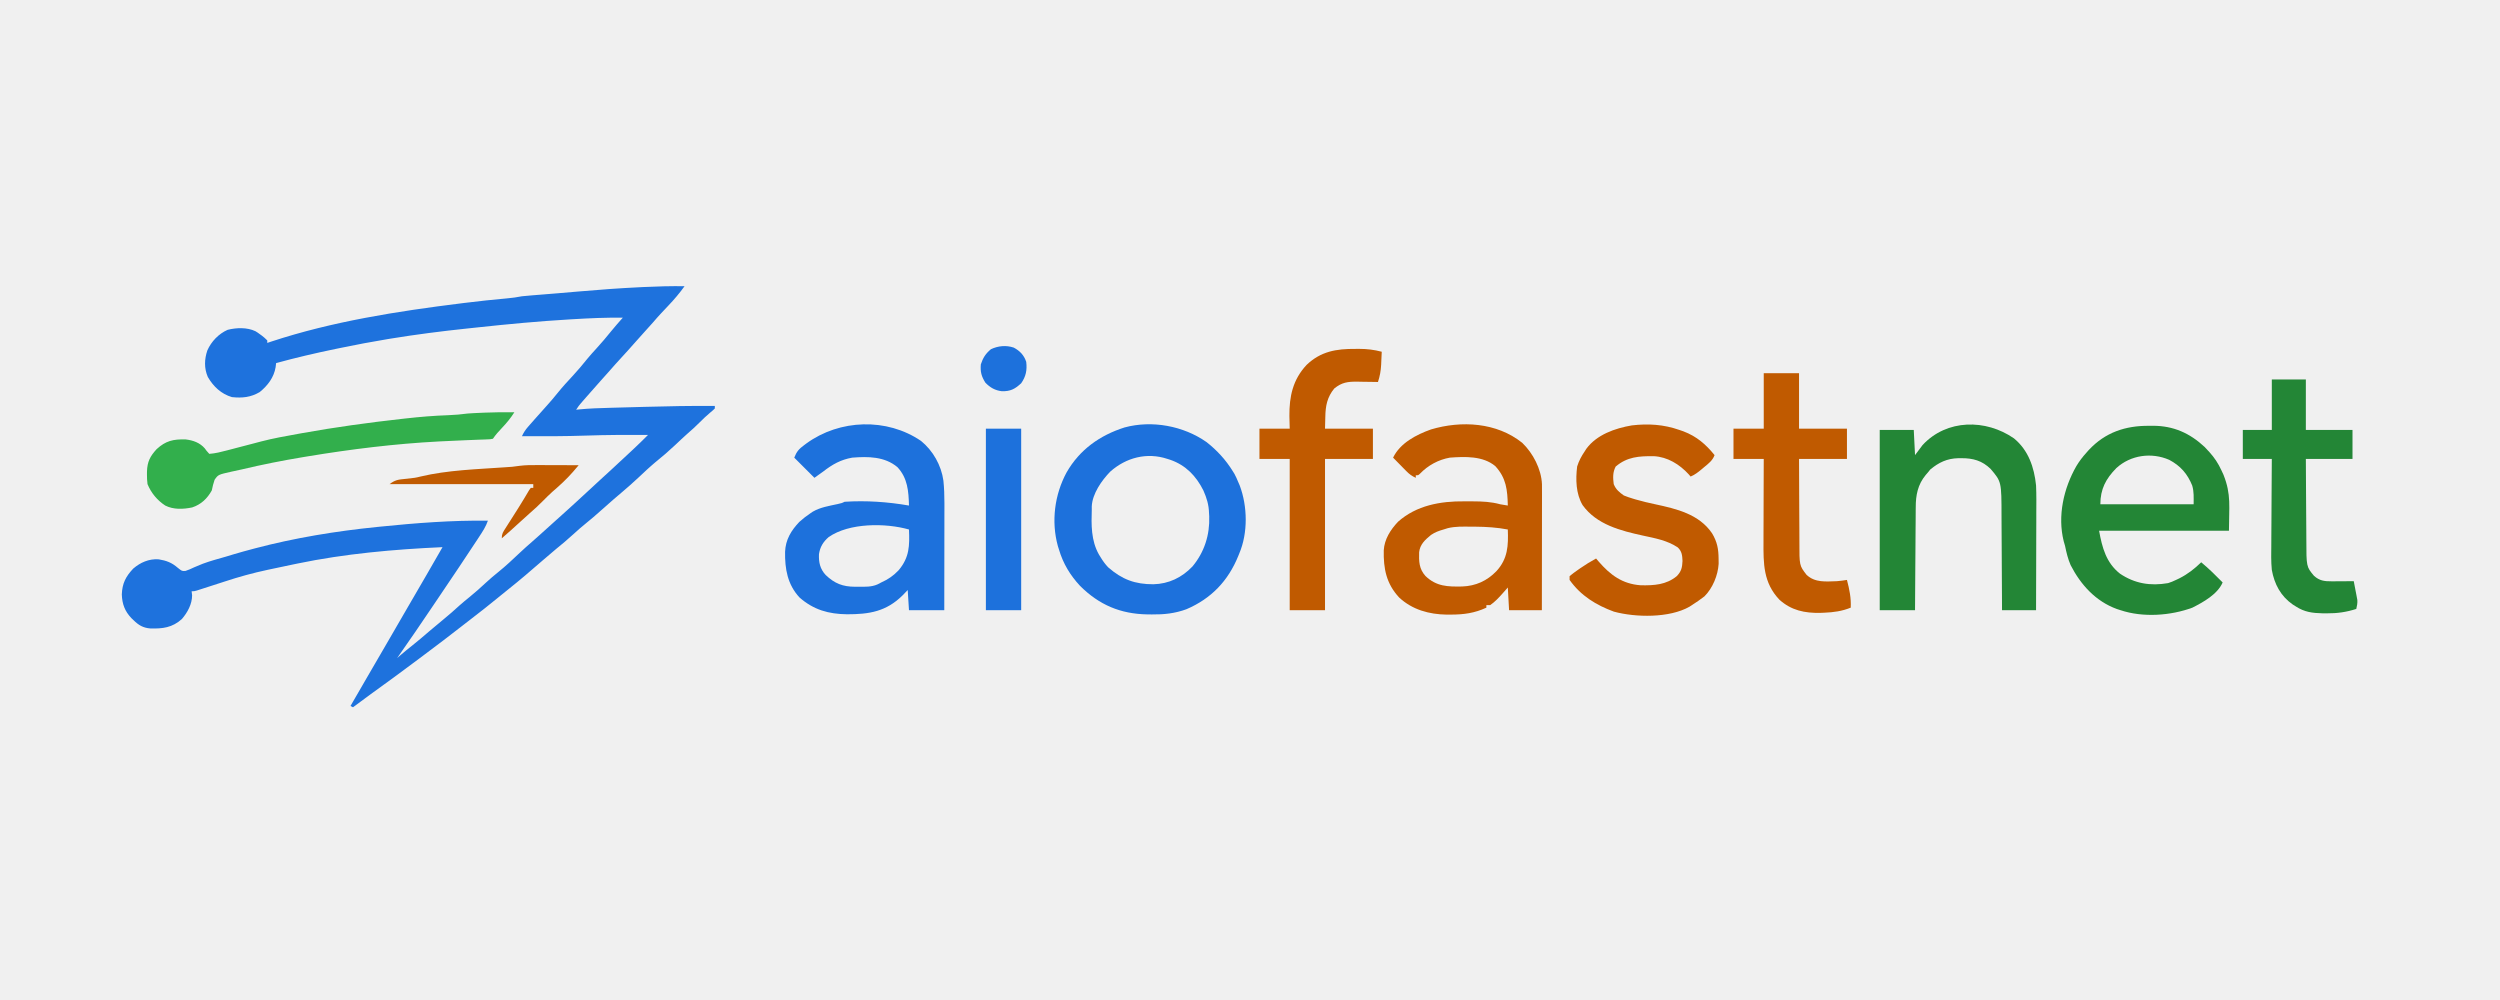
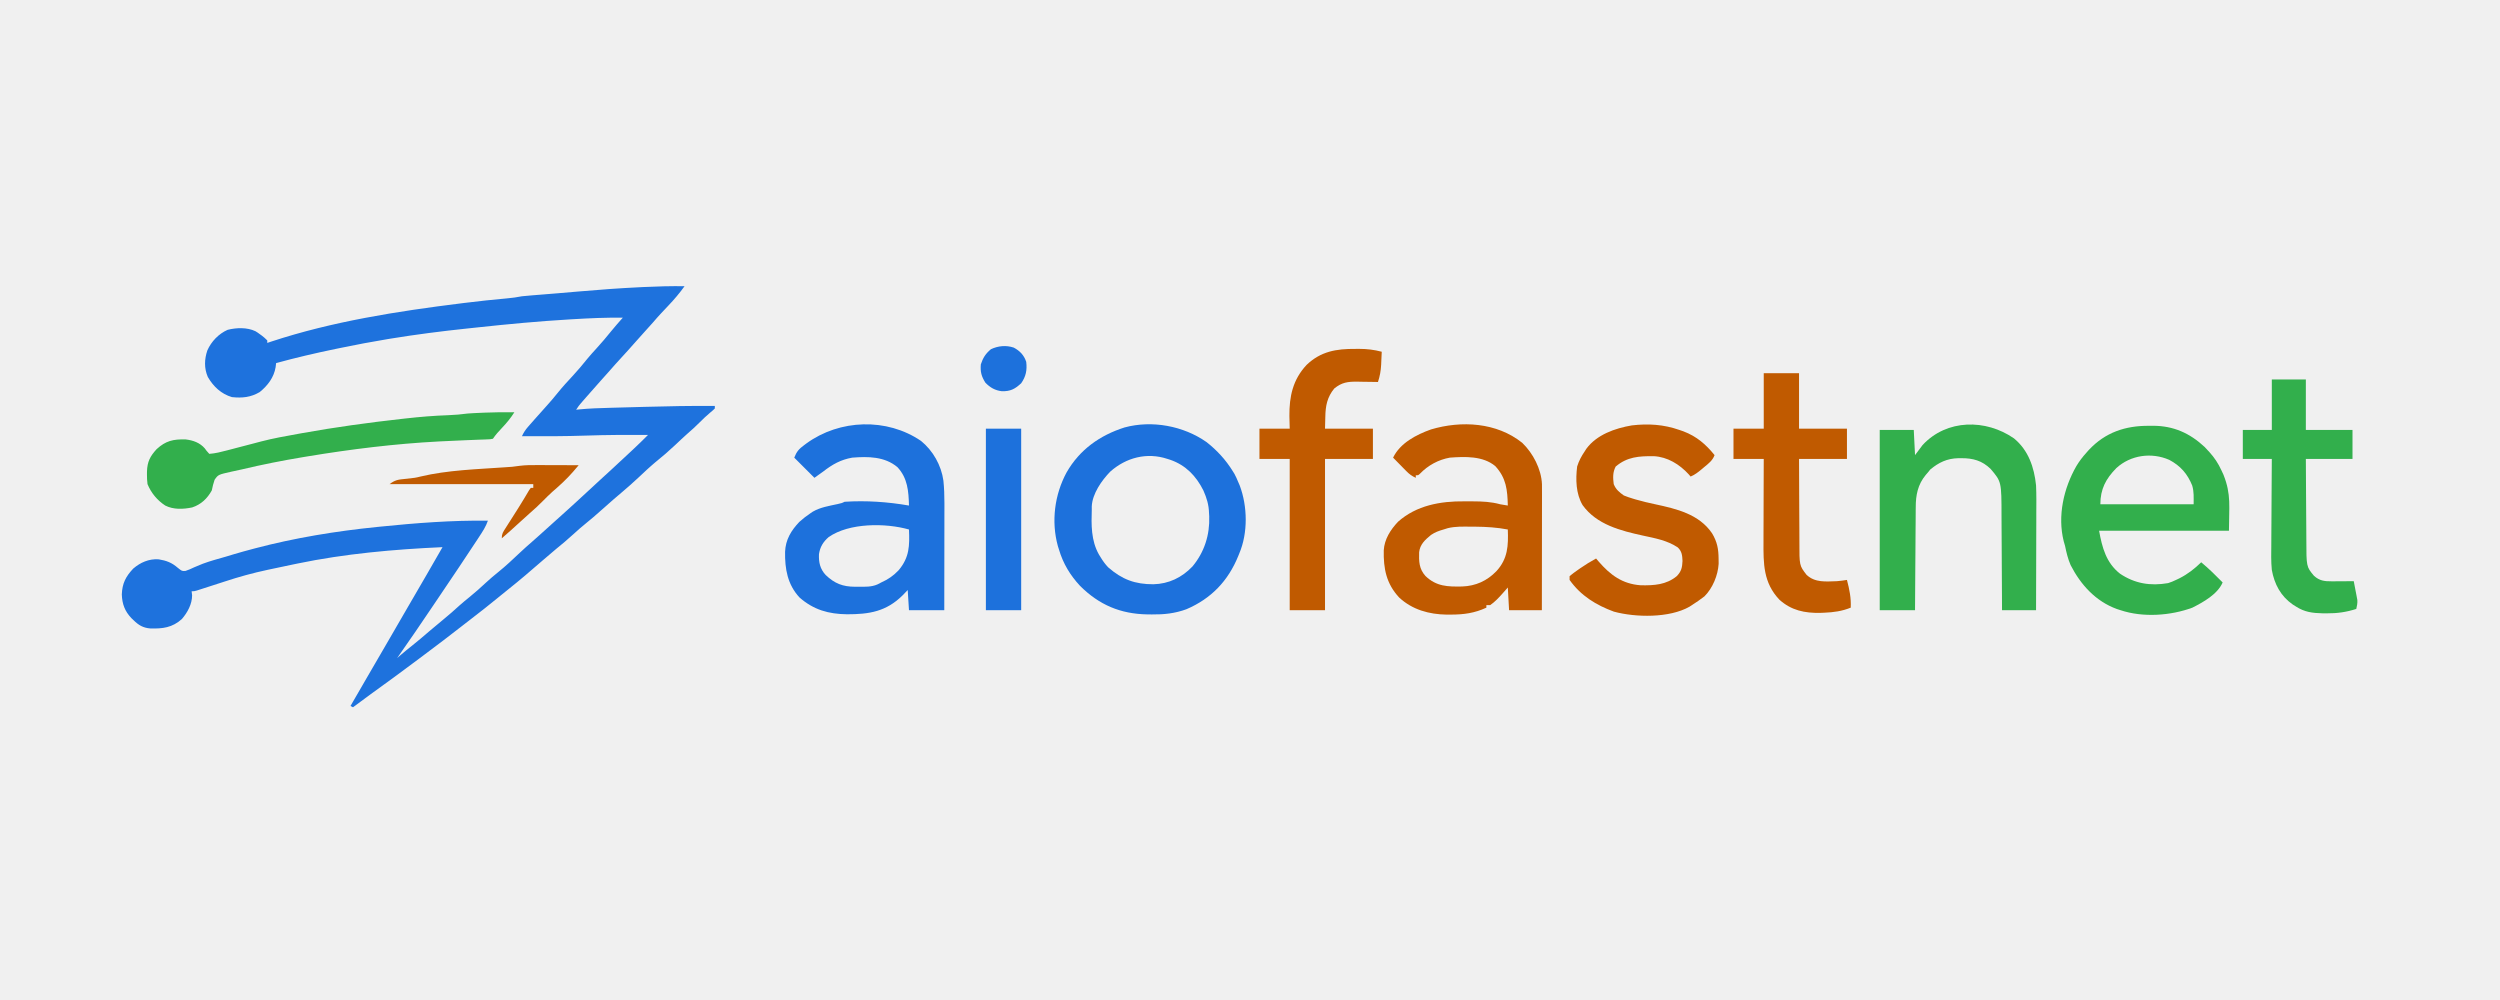
<svg xmlns="http://www.w3.org/2000/svg" version="1.1" width="1983" height="793" viewBox="0 0 1983 793">
  <defs>
    <style>
/* Dark enough for light backgrounds and bright enough for dark backgrounds. */
g[mask="url(#letter-counters)"] &gt; path[fill="#1D71DC"],
g[mask="url(#letter-counters)"] &gt; path[fill="#1A6FDC"],
g[mask="url(#letter-counters)"] &gt; path[fill="#1E73DE"] {
  fill: #1D71DC;
}
g[mask="url(#letter-counters)"] &gt; path[fill="#30AF4C"],
g[mask="url(#letter-counters)"] &gt; path[fill="#32B04C"],
g[mask="url(#letter-counters)"] &gt; path[fill="#31AF4C"],
g[mask="url(#letter-counters)"] &gt; path[fill="#32B04D"] {
  fill: #C05A00;
}
g[mask="url(#letter-counters)"] &gt; path[fill="#68AFE8"],
g[mask="url(#letter-counters)"] &gt; path[fill="#61A8E4"],
g[mask="url(#letter-counters)"] &gt; path[fill="#5A9FDE"] {
-   fill: #238636;
+   fill: #32AF4C;
}
g[mask="url(#letter-counters)"] &gt; path[fill="#F8CC10"] {
  fill: #C05A00;
}
</style>
    <mask id="letter-counters" maskUnits="userSpaceOnUse" x="0" y="0" width="1983" height="793">
      <rect width="1983" height="793" fill="white" />
      <path d="M0 0 C0.388 0.122 0.388 0.122 2.352 0.742 C14.592 5.024 22.756 13.568 28.504 24.988 C31.19 31.011 32.829 36.414 33 43 C33.05 43.828 33.101 44.655 33.152 45.508 C33.689 60.242 29.32 73.969 19.875 85.312 C11.456 94.144 1.068 99.134 -11.117 99.432 C-25.671 99.465 -35.868 95.705 -47 86 C-49.368 83.507 -51.228 80.941 -53 78 C-53.461 77.251 -53.923 76.502 -54.398 75.73 C-60.585 64.662 -60.403 52.372 -60 40 C-60.005 39.263 -60.01 38.525 -60.016 37.766 C-59.583 27.652 -52.145 17.1 -45.379 10.117 C-32.767 -1.107 -16.19 -5.397 0 0 Z" fill="black" transform="translate(926,364)" />
      <path d="M0 0 C0.536 12.827 0.415 22.055 -8.188 32.312 C-12.341 36.664 -16.523 39.573 -22 42 C-23.02 42.53 -24.039 43.06 -25.09 43.605 C-29.911 45.65 -34.777 45.438 -39.938 45.375 C-40.888 45.387 -41.839 45.398 -42.818 45.41 C-52.538 45.37 -58.958 42.854 -66.078 36.102 C-70.564 31.197 -71.659 26.017 -71.395 19.551 C-70.502 13.779 -68.076 9.797 -63.676 5.988 C-47.415 -5.335 -18.683 -5.294 0 0 Z" fill="black" transform="translate(721,420)" />
      <path d="M0 0 C1.24 0.004 2.481 0.008 3.759 0.012 C12.465 0.094 20.88 0.62 29.438 2.25 C29.9 15.098 29.473 25.383 20.438 35.25 C12.94 43.023 3.984 47.056 -6.77 47.453 C-18.297 47.651 -27.167 47.501 -35.898 39.117 C-40.987 33.408 -41.11 27.681 -40.906 20.273 C-40.193 14 -36.153 10.382 -31.48 6.566 C-28.379 4.438 -25.166 3.26 -21.562 2.25 C-20.438 1.899 -19.314 1.549 -18.156 1.188 C-12.183 -0.28 -6.114 -0.046 0 0 Z" fill="black" transform="translate(1166.562,417.75)" />
      <path d="M0 0 C8.831 4.672 14.442 11.047 18.234 20.418 C19.684 25.488 19.355 29.815 19.355 35.246 C-5.065 35.246 -29.485 35.246 -54.645 35.246 C-54.645 23.189 -50.288 14.98 -41.918 6.496 C-30.594 -3.845 -14.049 -6.142 0 0 Z" fill="black" transform="translate(1720.645,364.7539)" />
    </mask>
  </defs>
  <g mask="url(#letter-counters)">
    <path d="M0 0 C-3.976 5.53 -8.233 10.58 -12.938 15.5 C-14.182 16.817 -15.425 18.135 -16.668 19.453 C-17.251 20.071 -17.834 20.689 -18.435 21.326 C-20.789 23.844 -23.049 26.435 -25.297 29.047 C-27.494 31.566 -29.747 34.031 -32 36.5 C-34.845 39.619 -37.672 42.748 -40.438 45.938 C-43.399 49.347 -46.442 52.678 -49.5 56 C-53.15 59.965 -56.751 63.964 -60.281 68.035 C-62.205 70.234 -64.163 72.398 -66.125 74.562 C-70.109 78.981 -74.034 83.448 -77.938 87.938 C-78.505 88.589 -79.073 89.24 -79.659 89.91 C-80.193 90.526 -80.727 91.143 -81.277 91.777 C-81.516 92.052 -81.516 92.052 -82.722 93.441 C-84 95 -84 95 -86 98 C-85.393 97.934 -84.786 97.868 -84.161 97.8 C-75.742 96.954 -67.324 96.688 -58.871 96.465 C-57.312 96.422 -55.754 96.378 -54.195 96.335 C-50.933 96.244 -47.671 96.156 -44.409 96.07 C-40.312 95.962 -36.214 95.847 -32.117 95.731 C-13.407 95.202 5.28 94.845 24 95 C24 95.66 24 96.32 24 97 C22.531 98.445 22.531 98.445 20.5 100.125 C17.533 102.643 14.724 105.222 12 108 C8.935 111.106 5.762 113.988 2.453 116.828 C-0.871 119.771 -4.083 122.829 -7.312 125.875 C-12.439 130.699 -17.676 135.258 -23.18 139.652 C-27.894 143.577 -32.319 147.81 -36.793 152.004 C-40.94 155.89 -45.209 159.616 -49.53 163.307 C-51.312 164.829 -53.094 166.352 -54.875 167.875 C-55.484 168.395 -56.093 168.915 -56.72 169.451 C-60.257 172.479 -63.744 175.552 -67.188 178.688 C-70.522 181.717 -73.933 184.606 -77.438 187.438 C-81.241 190.513 -84.901 193.688 -88.5 197 C-92.87 201.019 -97.375 204.798 -101.992 208.527 C-105.507 211.417 -108.944 214.387 -112.375 217.375 C-121.525 225.338 -130.709 233.247 -140.219 240.781 C-143.075 243.06 -145.907 245.368 -148.737 247.68 C-155.261 253.007 -161.837 258.239 -168.535 263.348 C-171.878 265.898 -175.192 268.485 -178.506 271.074 C-187.007 277.713 -195.584 284.24 -204.235 290.683 C-206.767 292.572 -209.289 294.474 -211.812 296.375 C-224.069 305.563 -236.42 314.626 -248.862 323.562 C-253.619 326.983 -258.325 330.467 -263 334 C-263.66 333.67 -264.32 333.34 -265 333 C-264.327 331.837 -263.654 330.674 -262.98 329.512 C-262.541 328.753 -262.102 327.994 -261.649 327.212 C-260.658 325.501 -259.668 323.79 -258.677 322.079 C-256.221 317.837 -253.766 313.595 -251.312 309.352 C-246.311 300.702 -241.29 292.065 -236.25 283.438 C-230.674 273.89 -225.14 264.32 -219.622 254.739 C-214.714 246.224 -209.767 237.733 -204.808 229.248 C-200.492 221.858 -196.22 214.445 -192 207 C-230.341 208.718 -269.401 212.182 -307 220 C-307.385 220.079 -307.385 220.079 -309.331 220.479 C-315.602 221.769 -321.865 223.094 -328.125 224.438 C-328.978 224.619 -329.831 224.8 -330.71 224.987 C-342.344 227.477 -353.634 230.576 -364.928 234.315 C-367.812 235.268 -370.705 236.192 -373.598 237.117 C-376.376 238.01 -379.155 238.905 -381.932 239.805 C-382.382 239.949 -382.382 239.949 -384.66 240.68 C-385.45 240.935 -386.241 241.19 -387.055 241.453 C-389 242 -389 242 -391 242 C-390.876 243.072 -390.752 244.145 -390.625 245.25 C-390.637 252.186 -394.271 258.816 -398.711 263.996 C-406.263 270.847 -414.108 271.809 -423.887 271.477 C-429.455 271.025 -433.056 268.893 -437 265 C-437.581 264.447 -438.163 263.894 -438.762 263.324 C-444.025 257.781 -446.123 252.096 -446.375 244.5 C-446.066 235.861 -443.307 230.35 -437.371 224.055 C-431.665 219.11 -424.799 216.133 -417.184 216.648 C-411.085 217.63 -406.664 219.274 -402 223.375 C-398.658 226.043 -398.658 226.043 -395.852 225.859 C-393.461 225.071 -391.265 224.098 -389 223 C-387.506 222.362 -386.005 221.737 -384.5 221.125 C-383.675 220.789 -382.85 220.452 -382 220.105 C-376.072 217.921 -369.97 216.277 -363.897 214.546 C-361.631 213.894 -359.378 213.2 -357.125 212.5 C-352.441 211.095 -347.724 209.822 -343 208.562 C-342.283 208.369 -341.567 208.176 -340.829 207.977 C-309.155 199.623 -276.56 194.286 -244 191 C-243.15 190.914 -242.3 190.827 -241.424 190.738 C-212.96 187.859 -184.635 185.637 -156 186 C-157.619 190.703 -160.156 194.567 -162.875 198.688 C-163.29 199.325 -163.705 199.962 -164.133 200.619 C-173.833 215.463 -183.775 230.151 -193.691 244.851 C-195.565 247.629 -197.438 250.408 -199.311 253.188 C-208.76 267.204 -218.266 281.179 -228 295 C-227.526 294.587 -227.526 294.587 -225.125 292.5 C-222.279 290.057 -219.38 287.7 -216.438 285.375 C-211.605 281.534 -206.925 277.533 -202.253 273.5 C-198.63 270.379 -194.968 267.32 -191.25 264.312 C-186.872 260.76 -182.689 257.04 -178.523 253.242 C-175.949 250.955 -173.307 248.785 -170.625 246.625 C-166.069 242.942 -161.759 239.068 -157.474 235.08 C-154.307 232.149 -151.059 229.38 -147.688 226.688 C-141.654 221.834 -136.076 216.537 -130.445 211.23 C-127.32 208.287 -124.131 205.432 -120.879 202.629 C-116.864 199.148 -112.944 195.56 -109 192 C-107.334 190.5 -105.667 189 -104 187.5 C-103.586 187.127 -103.586 187.127 -101.488 185.238 C-99.862 183.776 -98.235 182.315 -96.605 180.855 C-90.24 175.148 -83.952 169.36 -77.678 163.553 C-74.933 161.012 -72.185 158.475 -69.438 155.938 C-68.896 155.437 -68.355 154.937 -67.797 154.422 C-64.292 151.186 -60.773 147.966 -57.25 144.75 C-52.151 140.08 -47.1 135.361 -42.062 130.625 C-41.34 129.947 -40.618 129.268 -39.874 128.569 C-36.191 125.1 -32.553 121.602 -29 118 C-45.304 117.892 -61.579 117.943 -77.875 118.5 C-94.919 119.082 -111.948 119.105 -129 119 C-127.708 116.209 -126.303 113.989 -124.277 111.68 C-123.743 111.067 -123.209 110.454 -122.659 109.823 C-122.091 109.18 -121.523 108.537 -120.938 107.875 C-120.645 107.541 -120.645 107.541 -119.165 105.849 C-115.894 102.118 -112.586 98.423 -109.25 94.75 C-106.28 91.479 -103.457 88.13 -100.688 84.688 C-96.798 79.875 -92.673 75.354 -88.447 70.841 C-84.502 66.605 -80.835 62.194 -77.211 57.68 C-74.891 54.867 -72.469 52.182 -70 49.5 C-65.858 44.999 -61.959 40.352 -58.117 35.594 C-55.168 31.981 -52.095 28.487 -49 25 C-62.143 24.795 -75.196 25.407 -88.312 26.188 C-89.412 26.252 -90.512 26.317 -91.645 26.383 C-115.836 27.826 -139.923 30.085 -164.016 32.68 C-166.916 32.991 -169.817 33.297 -172.719 33.602 C-192.88 35.728 -212.927 38.299 -232.938 41.562 C-233.809 41.704 -234.68 41.846 -235.578 41.993 C-248.111 44.05 -260.562 46.438 -273 49 C-273.631 49.129 -273.631 49.129 -276.826 49.782 C-292.684 53.051 -308.382 56.732 -324 61 C-324.061 61.531 -324.061 61.531 -324.367 64.219 C-325.739 72.414 -330.636 78.818 -337 84 C-344.083 88.166 -350.878 88.852 -359 88 C-367.535 85.493 -373.756 79.614 -378.16 71.992 C-381.153 65.116 -380.919 57.885 -378.5 50.875 C-375.358 43.838 -369.568 37.776 -362.465 34.625 C-355.491 32.857 -347.048 32.567 -340.438 35.688 C-338.652 36.785 -338.652 36.785 -337 38 C-336.403 38.432 -335.806 38.864 -335.191 39.309 C-333.5 40.625 -333.5 40.625 -331 43 C-331 43.66 -331 44.32 -331 45 C-329.953 44.648 -328.907 44.296 -327.828 43.934 C-279.338 27.955 -227.848 19.907 -177.312 13.625 C-176.336 13.504 -175.36 13.382 -174.354 13.257 C-163.175 11.879 -151.991 10.654 -140.77 9.665 C-136.774 9.306 -132.933 8.809 -129 8 C-126.637 7.756 -124.27 7.543 -121.902 7.352 C-121.209 7.295 -120.516 7.238 -119.801 7.179 C-117.514 6.991 -115.226 6.808 -112.938 6.625 C-110.487 6.427 -108.036 6.228 -105.586 6.029 C-103.898 5.891 -102.21 5.755 -100.522 5.618 C-95.031 5.172 -89.542 4.699 -84.055 4.207 C-67.799 2.761 -51.551 1.614 -35.25 0.812 C-34.824 0.791 -34.824 0.791 -32.669 0.683 C-21.769 0.143 -10.913 -0.11 0 0 Z " fill="#1E72DD" transform="translate(543,227)" />
    <path d="M0 0 C8.372 6.59 15.344 14.221 20.918 23.297 C21.106 23.6 21.106 23.6 22.055 25.137 C23.167 27.147 24.048 29.17 24.918 31.297 C25.364 32.322 25.81 33.346 26.27 34.402 C32.485 50.878 32.856 71.991 25.918 88.297 C25.65 88.963 25.381 89.63 25.104 90.316 C17.097 110.004 3.779 124.073 -16.025 132.54 C-25.116 135.886 -33.823 136.793 -43.457 136.672 C-44.052 136.666 -44.052 136.666 -47.062 136.637 C-68.336 136.24 -85.095 129.169 -100.285 114.113 C-108.172 105.67 -113.8 96.374 -117.082 85.297 C-117.381 84.347 -117.68 83.397 -117.988 82.418 C-123.362 62.938 -120.613 41.675 -111.064 24.013 C-100.725 5.951 -84.636 -5.448 -65.043 -11.668 C-43.232 -17.54 -18.385 -12.921 0 0 Z " fill="#1D71DC" transform="translate(957.082,350.7031)" />
    <path d="M0 0 C9.496 7.692 16.089 19.356 17.78 31.475 C18.379 37.379 18.611 43.197 18.586 49.129 C18.586 50.057 18.586 50.985 18.587 51.942 C18.586 54.972 18.578 58.001 18.57 61.031 C18.568 63.147 18.567 65.263 18.566 67.378 C18.562 72.918 18.552 78.458 18.541 83.998 C18.531 89.663 18.527 95.328 18.521 100.992 C18.511 112.086 18.493 123.18 18.473 134.273 C9.233 134.273 -0.007 134.273 -9.527 134.273 C-9.857 128.993 -10.187 123.713 -10.527 118.273 C-11.827 119.635 -13.126 120.996 -14.465 122.398 C-27.458 135.311 -40.931 137.55 -58.706 137.518 C-73.247 137.342 -85.198 134.013 -96.34 124.211 C-105.91 113.912 -108.017 101.427 -107.801 87.992 C-107.418 78.347 -103.065 71.197 -96.527 64.273 C-93.679 61.681 -90.723 59.419 -87.527 57.273 C-87.238 57.079 -87.238 57.079 -85.773 56.094 C-79.791 52.641 -72.838 51.556 -66.16 50.105 C-62.527 49.273 -62.527 49.273 -60.527 48.273 C-43.387 47.186 -26.415 48.352 -9.527 51.273 C-9.83 39.911 -10.551 29.548 -18.691 20.809 C-28.852 12.312 -41.953 12.293 -54.527 13.273 C-63.648 14.865 -70.31 18.656 -77.527 24.273 C-79.837 25.923 -82.147 27.573 -84.527 29.273 C-89.807 23.993 -95.087 18.713 -100.527 13.273 C-98.521 8.258 -96.78 6.385 -92.652 3.336 C-92.072 2.901 -91.491 2.467 -90.892 2.019 C-64.502 -17.232 -26.999 -18.445 0 0 Z " fill="#1D71DC" transform="translate(730.5273,349.7266)" />
    <path d="M0 0 C8.557 8.209 15.136 20.834 15.652 32.831 C15.686 35.448 15.686 38.064 15.676 40.681 C15.676 41.677 15.676 42.672 15.676 43.698 C15.676 46.982 15.668 50.266 15.66 53.551 C15.658 55.83 15.657 58.11 15.656 60.39 C15.652 66.386 15.642 72.381 15.631 78.377 C15.621 84.497 15.616 90.616 15.611 96.736 C15.601 108.741 15.583 120.745 15.562 132.75 C6.983 132.75 -1.598 132.75 -10.438 132.75 C-10.602 129.78 -10.602 129.78 -11.438 114.75 C-12.819 116.317 -14.201 117.885 -15.625 119.5 C-18.671 122.956 -21.653 126.099 -25.438 128.75 C-26.428 128.75 -27.418 128.75 -28.438 128.75 C-28.438 129.41 -28.438 130.07 -28.438 130.75 C-37.818 135.084 -46.332 136.244 -56.625 136.25 C-57.165 136.253 -57.165 136.253 -59.896 136.268 C-73.939 136.054 -87.159 132.408 -97.621 122.707 C-107.825 111.713 -110.141 99.807 -109.844 85.277 C-109.327 76.427 -104.458 68.886 -98.473 62.559 C-83.905 49.613 -64.859 46.207 -45.998 46.414 C-43.676 46.438 -41.356 46.434 -39.035 46.428 C-31.584 46.442 -24.665 46.765 -17.438 48.75 C-15.44 49.1 -13.442 49.442 -11.438 49.75 C-11.741 37.4 -12.63 27.954 -21.371 18.477 C-31.179 10.282 -45.45 10.885 -57.438 11.75 C-66.461 13.361 -74.706 17.839 -81.09 24.465 C-82.438 25.75 -82.438 25.75 -84.438 25.75 C-84.438 26.41 -84.438 27.07 -84.438 27.75 C-87.481 26.392 -89.561 24.865 -91.891 22.492 C-92.509 21.867 -93.128 21.242 -93.766 20.598 C-94.4 19.947 -95.034 19.296 -95.688 18.625 C-96.337 17.966 -96.987 17.308 -97.656 16.629 C-99.255 15.007 -100.848 13.381 -102.438 11.75 C-96.835 0.143 -84.069 -6.443 -72.375 -10.625 C-48.213 -17.81 -20.295 -16.244 0 0 Z " fill="#30AF4C" transform="translate(1207.438,351.25)" />
    <path d="M0 0 C1.085 -0.008 2.169 -0.015 3.287 -0.023 C19.453 0.016 32.359 5.805 44.125 16.75 C44.888 17.575 45.651 18.4 46.438 19.25 C46.918 19.76 47.399 20.271 47.895 20.797 C51.925 25.246 54.934 29.793 57.438 35.25 C57.98 36.413 58.523 37.575 59.082 38.773 C65.416 54.587 63.438 64.291 63.438 83.25 C29.447 83.25 -4.543 83.25 -39.562 83.25 C-37.152 96.507 -33.999 108.602 -23.02 117.254 C-11.267 125.194 1.208 127.194 15.145 124.781 C17.373 124.107 19.349 123.279 21.438 122.25 C22.317 121.836 23.196 121.422 24.102 120.996 C30.766 117.627 36.097 113.445 41.438 108.25 C47.471 113.234 52.956 118.669 58.438 124.25 C54.398 133.613 43.134 139.843 34.438 144.25 C17.053 150.681 -4.844 152.188 -22.562 146.25 C-23.55 145.933 -24.537 145.616 -25.555 145.289 C-42.313 139.152 -54.104 126.128 -62.129 110.523 C-64.306 105.552 -65.475 100.546 -66.562 95.25 C-66.909 94.049 -67.256 92.847 -67.613 91.609 C-72.667 71.487 -67.68 49.554 -57.58 31.938 C-55.241 28.057 -52.604 24.601 -49.562 21.25 C-48.959 20.567 -48.356 19.884 -47.734 19.18 C-34.645 5.186 -18.665 -0.134 0 0 Z " fill="#68AFE8" transform="translate(1704.562,337.75)" />
    <path d="M0 0 C11.446 9.37 16.081 22.974 17.547 37.301 C17.895 44.903 17.78 52.521 17.742 60.129 C17.738 62.331 17.736 64.534 17.734 66.736 C17.726 72.497 17.706 78.257 17.684 84.017 C17.664 89.91 17.655 95.803 17.645 101.695 C17.623 113.231 17.588 124.766 17.547 136.301 C8.637 136.301 -0.273 136.301 -9.453 136.301 C-9.462 133.552 -9.472 130.802 -9.481 127.97 C-9.515 118.846 -9.571 109.721 -9.637 100.597 C-9.676 95.07 -9.709 89.543 -9.724 84.015 C-9.739 78.672 -9.774 73.33 -9.821 67.987 C-9.836 65.958 -9.844 63.928 -9.845 61.898 C-9.868 34.401 -9.868 34.401 -18.453 24.301 C-25.277 17.632 -32.458 15.711 -41.703 15.738 C-42.118 15.739 -42.118 15.739 -44.215 15.743 C-53.075 16.001 -59.528 19.059 -66.328 24.676 C-66.679 25.109 -66.679 25.109 -68.453 27.301 C-68.953 27.874 -69.453 28.448 -69.969 29.039 C-76.28 36.683 -77.903 45.071 -77.885 54.79 C-77.896 55.679 -77.906 56.568 -77.916 57.484 C-77.946 60.384 -77.956 63.283 -77.965 66.184 C-77.982 68.21 -78 70.236 -78.019 72.261 C-78.067 77.565 -78.096 82.868 -78.123 88.172 C-78.153 93.595 -78.199 99.018 -78.244 104.441 C-78.33 115.061 -78.396 125.681 -78.453 136.301 C-87.693 136.301 -96.933 136.301 -106.453 136.301 C-106.453 89.111 -106.453 41.921 -106.453 -6.699 C-97.543 -6.699 -88.633 -6.699 -79.453 -6.699 C-79.123 -0.099 -78.793 6.501 -78.453 13.301 C-76.473 10.661 -74.493 8.021 -72.453 5.301 C-53.271 -15.381 -22.277 -15.431 0 0 Z " fill="#61A8E4" transform="translate(1597.453,347.6992)" />
    <path d="M0 0 C1.082 0.374 2.163 0.748 3.277 1.133 C13.767 5.128 21.005 11.341 28 20 C26.42 24.33 23.072 26.785 19.625 29.625 C19.336 29.87 19.336 29.87 17.875 31.109 C15.052 33.468 12.426 35.565 9 37 C8.751 36.71 8.751 36.71 7.488 35.242 C0.175 27.286 -9.333 21.384 -20.355 20.832 C-31.981 20.773 -41.244 21.284 -50.438 29.062 C-52.855 33.608 -52.623 37.962 -52 43 C-50.282 47.25 -47.691 49.361 -44 52 C-41.581 52.969 -39.299 53.777 -36.812 54.5 C-36.118 54.71 -35.424 54.92 -34.709 55.137 C-29.521 56.664 -24.288 57.873 -19 59 C-2.188 62.616 15.719 66.829 26 82 C30.071 88.752 31.147 94.471 31.188 102.375 C31.202 103.641 31.216 104.907 31.23 106.211 C30.677 115.317 26.517 125.483 20 132 C16.776 134.517 13.444 136.797 10 139 C9.372 139.406 8.744 139.812 8.098 140.23 C-7.802 149.311 -34.615 148.845 -51.852 144.156 C-66.006 138.958 -78.101 131.537 -87 119 C-87 118.01 -87 117.02 -87 116 C-84.848 114.212 -82.74 112.633 -80.438 111.062 C-79.828 110.633 -79.219 110.203 -78.592 109.76 C-74.521 106.921 -70.34 104.407 -66 102 C-65.322 102.797 -64.644 103.593 -63.945 104.414 C-54.65 115.099 -45.171 122.205 -30.543 123.246 C-20.036 123.44 -10.378 122.892 -2 116 C1.687 112.221 2.316 109.123 2.562 104 C2.378 99.728 2.128 96.322 -1.176 93.227 C-9.452 87.662 -19.06 85.953 -28.638 83.873 C-46.338 80.009 -65.567 75.171 -76.695 59.633 C-82.019 50.598 -82.273 39.258 -81 29 C-79.594 24.519 -77.634 20.872 -75 17 C-74.59 16.35 -74.18 15.701 -73.758 15.031 C-65.468 3.703 -50.846 -1.311 -37.652 -3.574 C-24.551 -5.102 -12.502 -4.352 0 0 Z " fill="#32B04C" transform="translate(1332,341)" />
    <path d="M0 0 C1.024 -0.008 2.048 -0.015 3.104 -0.023 C9.355 -0.007 14.888 0.664 20.938 2.25 C20.823 4.938 20.696 7.625 20.562 10.312 C20.532 11.065 20.501 11.817 20.469 12.592 C20.217 17.44 19.446 21.633 17.938 26.25 C17.181 26.234 16.425 26.219 15.646 26.202 C12.202 26.14 8.757 26.101 5.312 26.062 C4.123 26.037 2.933 26.012 1.707 25.986 C-5.938 25.922 -10.618 26.462 -16.688 31.375 C-22.325 38.199 -23.67 45.146 -23.812 53.812 C-23.895 56.927 -23.977 60.041 -24.062 63.25 C-11.523 63.25 1.017 63.25 13.938 63.25 C13.938 71.17 13.938 79.09 13.938 87.25 C1.398 87.25 -11.142 87.25 -24.062 87.25 C-24.062 126.85 -24.062 166.45 -24.062 207.25 C-33.303 207.25 -42.543 207.25 -52.062 207.25 C-52.062 167.65 -52.062 128.05 -52.062 87.25 C-59.982 87.25 -67.903 87.25 -76.062 87.25 C-76.062 79.33 -76.062 71.41 -76.062 63.25 C-68.143 63.25 -60.222 63.25 -52.062 63.25 C-52.145 59.929 -52.227 56.609 -52.312 53.188 C-52.428 37.662 -49.597 24.421 -38.703 12.715 C-27.426 1.946 -15.176 -0.115 0 0 Z " fill="#31AF4C" transform="translate(1075.062,276.75)" />
    <path d="M0 0 C9.24 0 18.48 0 28 0 C28 14.52 28 29.04 28 44 C40.54 44 53.08 44 66 44 C66 51.92 66 59.84 66 68 C53.46 68 40.92 68 28 68 C28.049 88.063 28.049 88.063 28.111 96.66 C28.154 102.511 28.191 108.361 28.196 114.211 C28.2 118.932 28.228 123.652 28.273 128.372 C28.286 130.167 28.291 131.962 28.286 133.757 C28.249 152.581 28.249 152.581 34 160 C40.821 166.343 49.336 165.234 58 165 C60.709 164.778 63.316 164.438 66 164 C67.942 171.479 69.394 178.258 69 186 C62.033 188.797 55.474 189.7 48 190 C46.983 190.041 45.966 190.082 44.918 190.125 C32.534 190.379 21.912 188.225 12.445 179.699 C-0.394 166.165 -0.298 151.068 -0.195 133.43 C-0.192 131.538 -0.189 129.647 -0.187 127.755 C-0.179 122.807 -0.16 117.859 -0.137 112.911 C-0.117 107.849 -0.108 102.788 -0.098 97.727 C-0.076 87.818 -0.041 77.909 0 68 C-7.92 68 -15.84 68 -24 68 C-24 60.08 -24 52.16 -24 44 C-16.08 44 -8.16 44 0 44 C0 29.48 0 14.96 0 0 Z " fill="#32B04D" transform="translate(1399,296)" />
    <path d="M0 0 C8.91 0 17.82 0 27 0 C27 13.2 27 26.4 27 40 C39.21 40 51.42 40 64 40 C64 47.59 64 55.18 64 63 C51.79 63 39.58 63 27 63 C27.089 82.524 27.089 82.524 27.16 90.9 C27.208 96.597 27.252 102.294 27.271 107.99 C27.286 112.588 27.321 117.185 27.368 121.782 C27.383 123.528 27.391 125.275 27.392 127.021 C27.413 148.519 27.413 148.519 33.447 155.729 C37.841 159.679 41.734 160.129 47.422 160.098 C48.447 160.094 49.471 160.091 50.527 160.088 C51.591 160.08 52.654 160.071 53.75 160.062 C54.829 160.058 55.908 160.053 57.02 160.049 C59.68 160.037 62.34 160.021 65 160 C65.532 162.727 66.051 165.456 66.562 168.188 C66.714 168.956 66.865 169.725 67.021 170.518 C67.16 171.268 67.299 172.019 67.441 172.793 C67.572 173.479 67.703 174.165 67.838 174.872 C68.031 177.406 67.589 179.538 67 182 C59.102 184.562 51.853 185.55 43.562 185.5 C42.462 185.494 41.362 185.489 40.229 185.483 C32.129 185.304 25.91 184.504 19 180 C18.178 179.481 17.355 178.961 16.508 178.426 C7.031 171.761 2.022 162.32 0 151 C-0.671 144.185 -0.468 137.318 -0.391 130.48 C-0.383 128.526 -0.377 126.572 -0.373 124.617 C-0.358 119.516 -0.319 114.415 -0.275 109.314 C-0.233 104.091 -0.215 98.869 -0.195 93.646 C-0.153 83.431 -0.082 73.215 0 63 C-7.59 63 -15.18 63 -23 63 C-23 55.41 -23 47.82 -23 40 C-15.41 40 -7.82 40 0 40 C0 26.8 0 13.6 0 0 Z " fill="#5A9FDE" transform="translate(1802,301)" />
    <path d="M0 0 C-2.839 4.501 -5.968 8.331 -9.625 12.188 C-12.295 15.023 -14.83 17.745 -17 21 C-19.028 21.434 -19.028 21.434 -21.571 21.521 C-22.533 21.561 -23.496 21.602 -24.487 21.644 C-25.017 21.66 -25.017 21.66 -27.695 21.738 C-29.997 21.833 -32.298 21.929 -34.599 22.025 C-35.824 22.071 -37.049 22.117 -38.311 22.165 C-44.807 22.416 -51.3 22.727 -57.793 23.059 C-58.462 23.093 -59.131 23.127 -59.82 23.162 C-94.674 24.977 -129.573 29.286 -164 35 C-165.213 35.199 -166.427 35.399 -167.677 35.604 C-183.904 38.303 -200.012 41.486 -216.014 45.303 C-218.778 45.948 -221.548 46.532 -224.328 47.105 C-234.943 49.482 -234.943 49.482 -237.773 53.547 C-238.784 56.357 -239.41 59.077 -240 62 C-243.564 68.415 -248.449 73.135 -255.535 75.488 C-262.651 76.966 -270.33 77.349 -276.938 74 C-283.315 69.808 -288.101 64.048 -291 57 C-291.311 54.269 -291.478 51.844 -291.438 49.125 C-291.429 48.416 -291.421 47.707 -291.412 46.977 C-291.159 39.158 -288.914 34.887 -283.75 29.25 C-276.54 22.631 -270.562 21.266 -260.703 21.551 C-254.811 22.266 -249.498 24.111 -245.527 28.703 C-245.126 29.255 -244.726 29.807 -244.312 30.375 C-243.549 31.241 -242.786 32.108 -242 33 C-237.185 32.659 -232.616 31.479 -227.957 30.258 C-227.307 30.089 -226.658 29.92 -225.988 29.746 C-223.929 29.209 -221.871 28.667 -219.812 28.125 C-218.453 27.769 -217.093 27.414 -215.732 27.059 C-215.067 26.885 -214.401 26.711 -213.715 26.532 C-211.711 26.009 -209.707 25.488 -207.703 24.966 C-205.487 24.388 -203.272 23.804 -201.06 23.209 C-191.295 20.647 -181.366 18.916 -171.438 17.125 C-170.467 16.949 -169.496 16.774 -168.496 16.593 C-142.155 11.848 -115.786 8.211 -89.188 5.25 C-88.239 5.143 -87.291 5.036 -86.314 4.925 C-75.014 3.658 -63.764 2.719 -52.396 2.329 C-47.2 2.145 -42.153 1.69 -37 1 C-35.313 0.871 -33.624 0.763 -31.934 0.684 C-31.042 0.642 -30.151 0.6 -29.233 0.556 C-28.31 0.517 -27.388 0.478 -26.438 0.438 C-25.958 0.416 -25.958 0.416 -23.533 0.309 C-15.683 -0.017 -7.855 -0.11 0 0 Z " fill="#32AF4C" transform="translate(408,327)" />
    <path d="M0 0 C9.24 0 18.48 0 28 0 C28 47.52 28 95.04 28 144 C18.76 144 9.52 144 0 144 C0 96.48 0 48.96 0 0 Z " fill="#1A6FDC" transform="translate(782,340)" />
    <path d="M0 0 C0.945 0.001 1.889 0.003 2.862 0.004 C5.857 0.01 8.852 0.022 11.848 0.035 C13.887 0.04 15.927 0.045 17.967 0.049 C22.948 0.06 27.929 0.077 32.91 0.098 C31.958 1.215 31.005 2.331 30.052 3.447 C29.787 3.758 29.787 3.758 28.445 5.331 C23.429 11.105 17.806 16.251 12.008 21.219 C9.546 23.424 7.233 25.747 4.91 28.098 C1.423 31.622 -2.13 34.964 -5.895 38.188 C-8.674 40.606 -11.381 43.1 -14.09 45.598 C-18.694 49.838 -23.348 54.012 -28.09 58.098 C-28.09 54.405 -27.061 53.108 -25.09 50.012 C-24.453 49.004 -23.817 47.996 -23.161 46.957 C-22.819 46.423 -22.819 46.423 -21.09 43.723 C-19.71 41.549 -18.331 39.374 -16.953 37.199 C-16.286 36.15 -15.619 35.101 -14.932 34.021 C-13.387 31.569 -11.871 29.107 -10.383 26.621 C-10.016 26.009 -9.649 25.397 -9.271 24.767 C-8.346 23.213 -7.427 21.656 -6.508 20.098 C-6.274 19.768 -6.274 19.768 -5.09 18.098 C-4.43 18.098 -3.77 18.098 -3.09 18.098 C-3.09 17.108 -3.09 16.118 -3.09 15.098 C-40.71 15.098 -78.33 15.098 -117.09 15.098 C-112.906 11.959 -110.361 11.481 -105.402 11.035 C-96.585 10.098 -96.585 10.098 -92.59 9.098 C-71.022 3.945 -47.521 3.3 -25.477 1.744 C-24.475 1.673 -23.474 1.601 -22.441 1.527 C-21.573 1.468 -20.705 1.408 -19.811 1.347 C-17.828 1.165 -15.852 0.896 -13.886 0.577 C-9.231 -0.011 -4.686 -0.027 0 0 Z " fill="#F8CC10" transform="translate(426.0898,368.9023)" />
    <path d="M0 0 C4.889 2.608 8.126 6.043 9.871 11.277 C10.654 17.787 9.664 22.881 5.871 28.277 C0.835 32.945 -2.704 34.742 -9.492 34.594 C-14.902 33.945 -18.741 31.702 -22.504 27.84 C-25.652 22.875 -26.64 19.209 -26.129 13.277 C-24.429 8.087 -22.329 4.777 -18.129 1.277 C-12.478 -1.425 -6 -2.037 0 0 Z " fill="#1E73DE" transform="translate(804.1289,275.7227)" />
  </g>
</svg>
